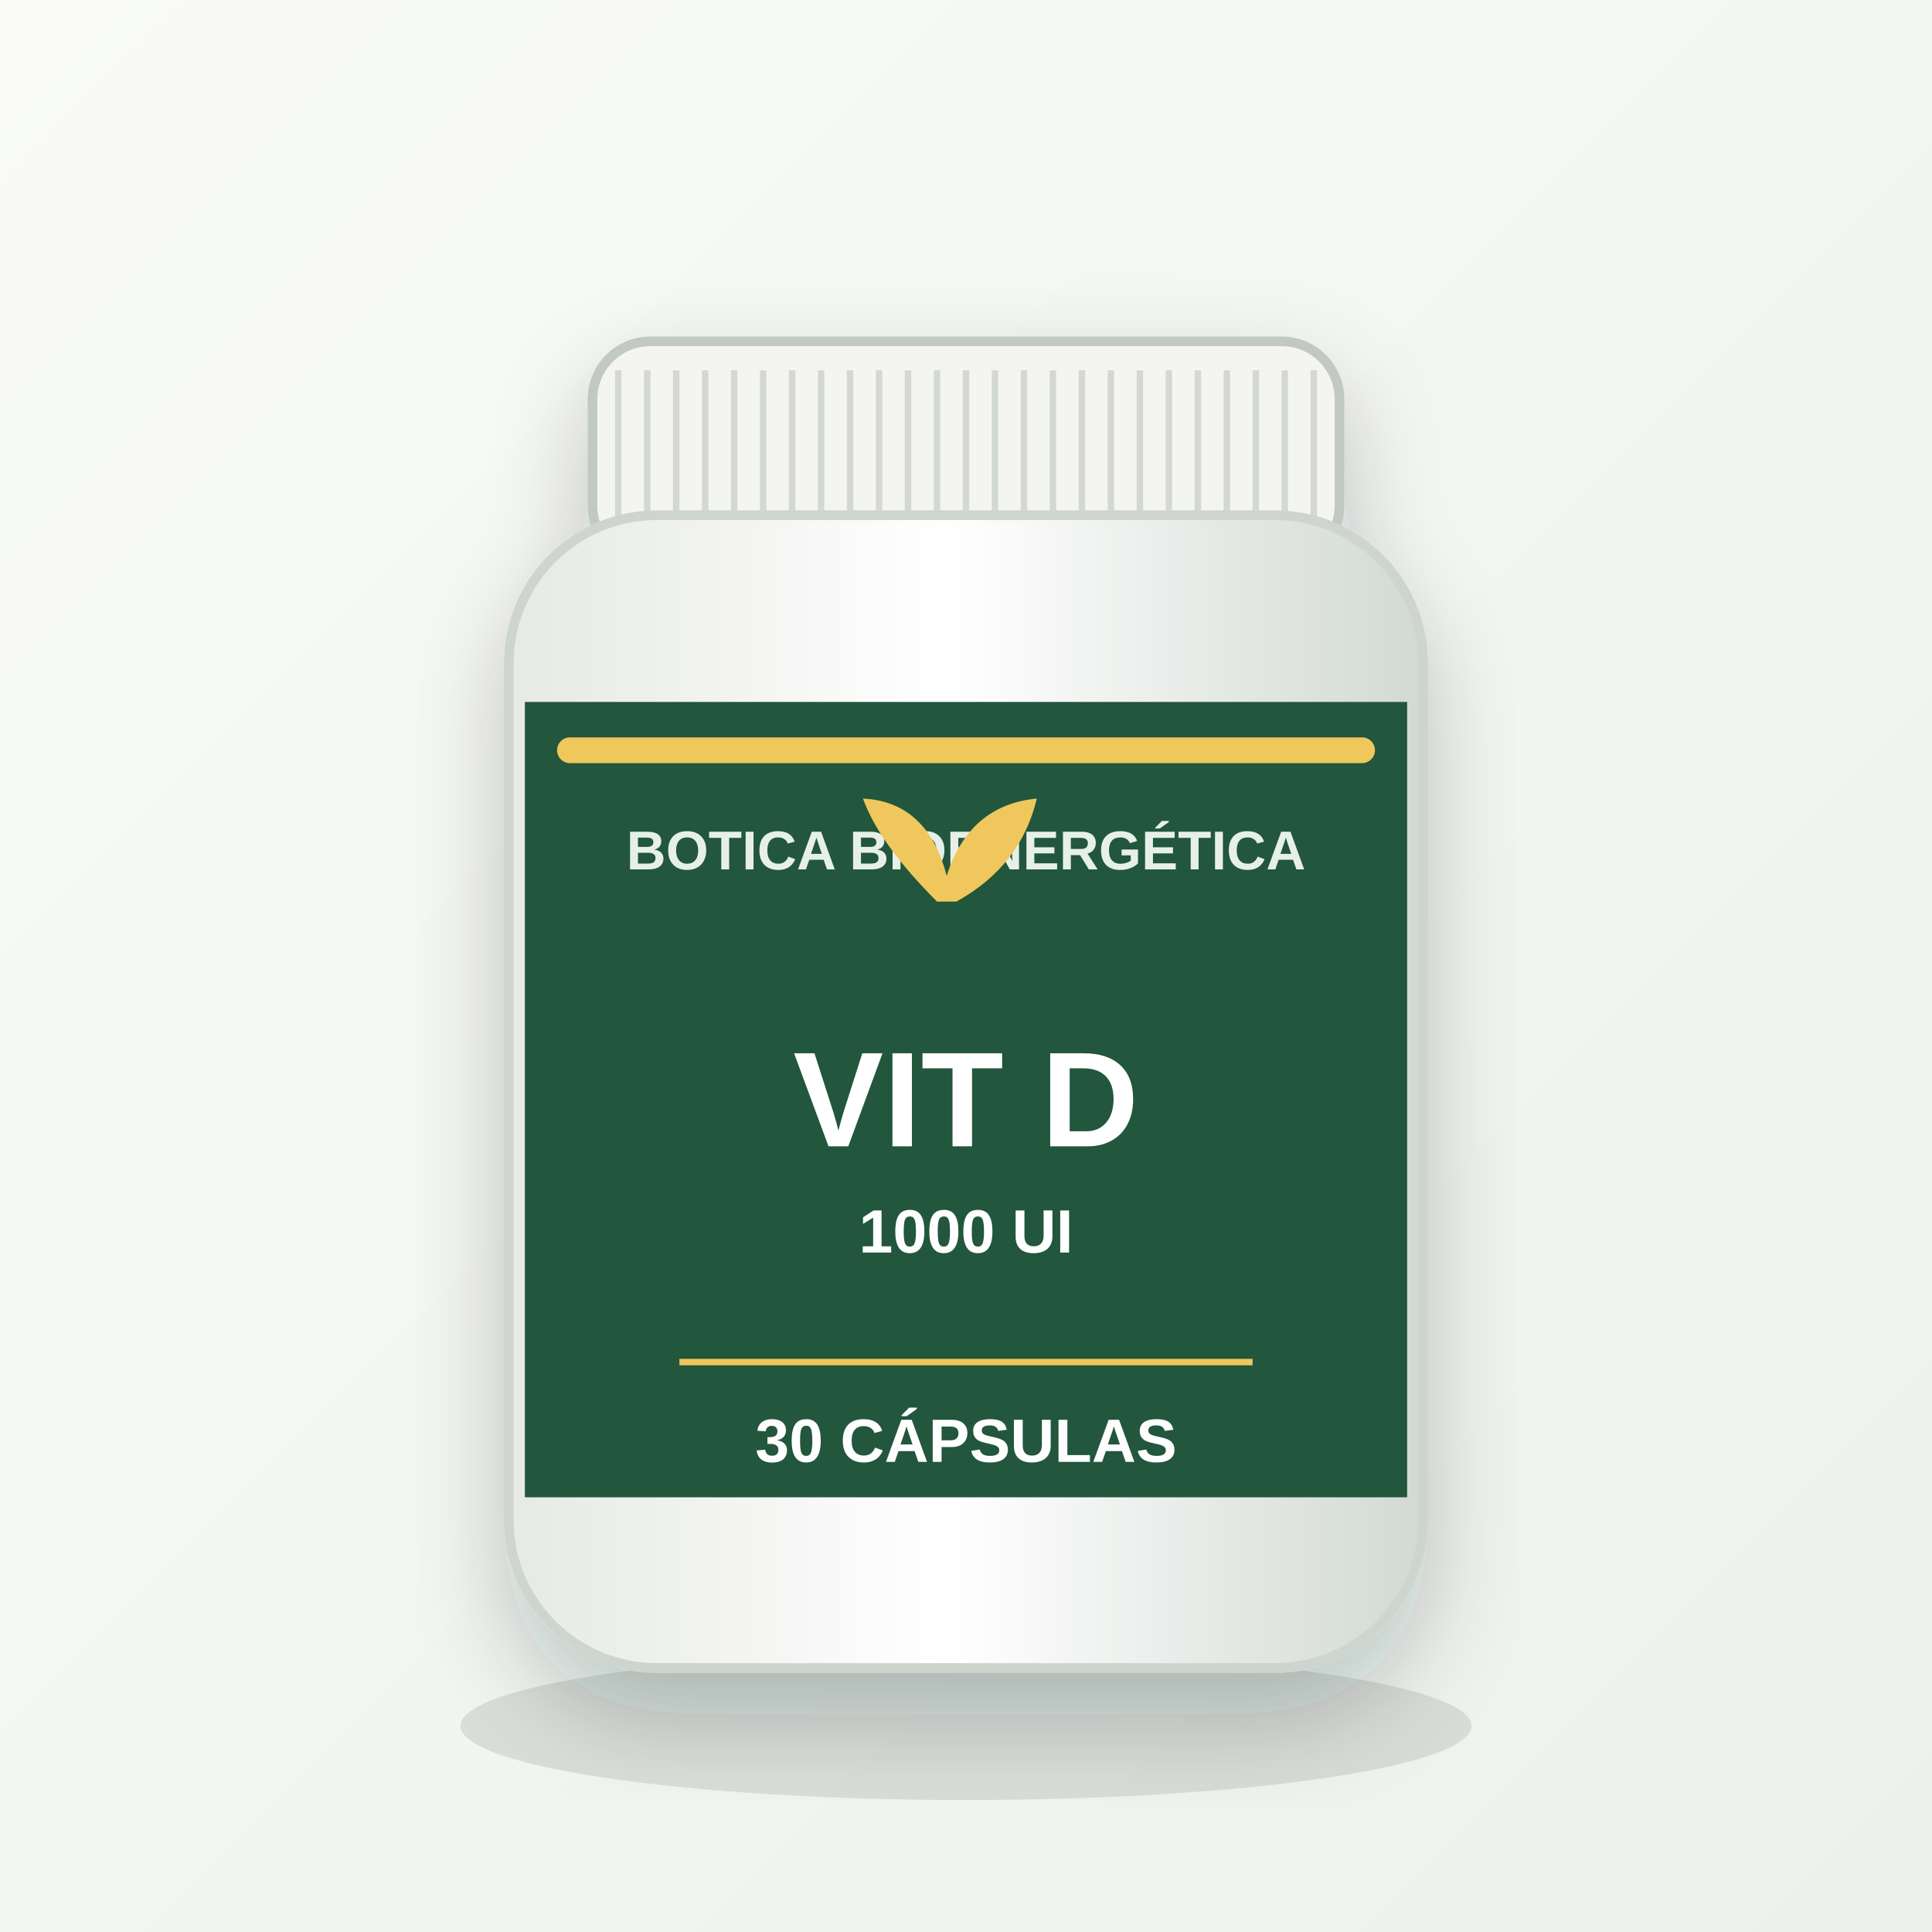
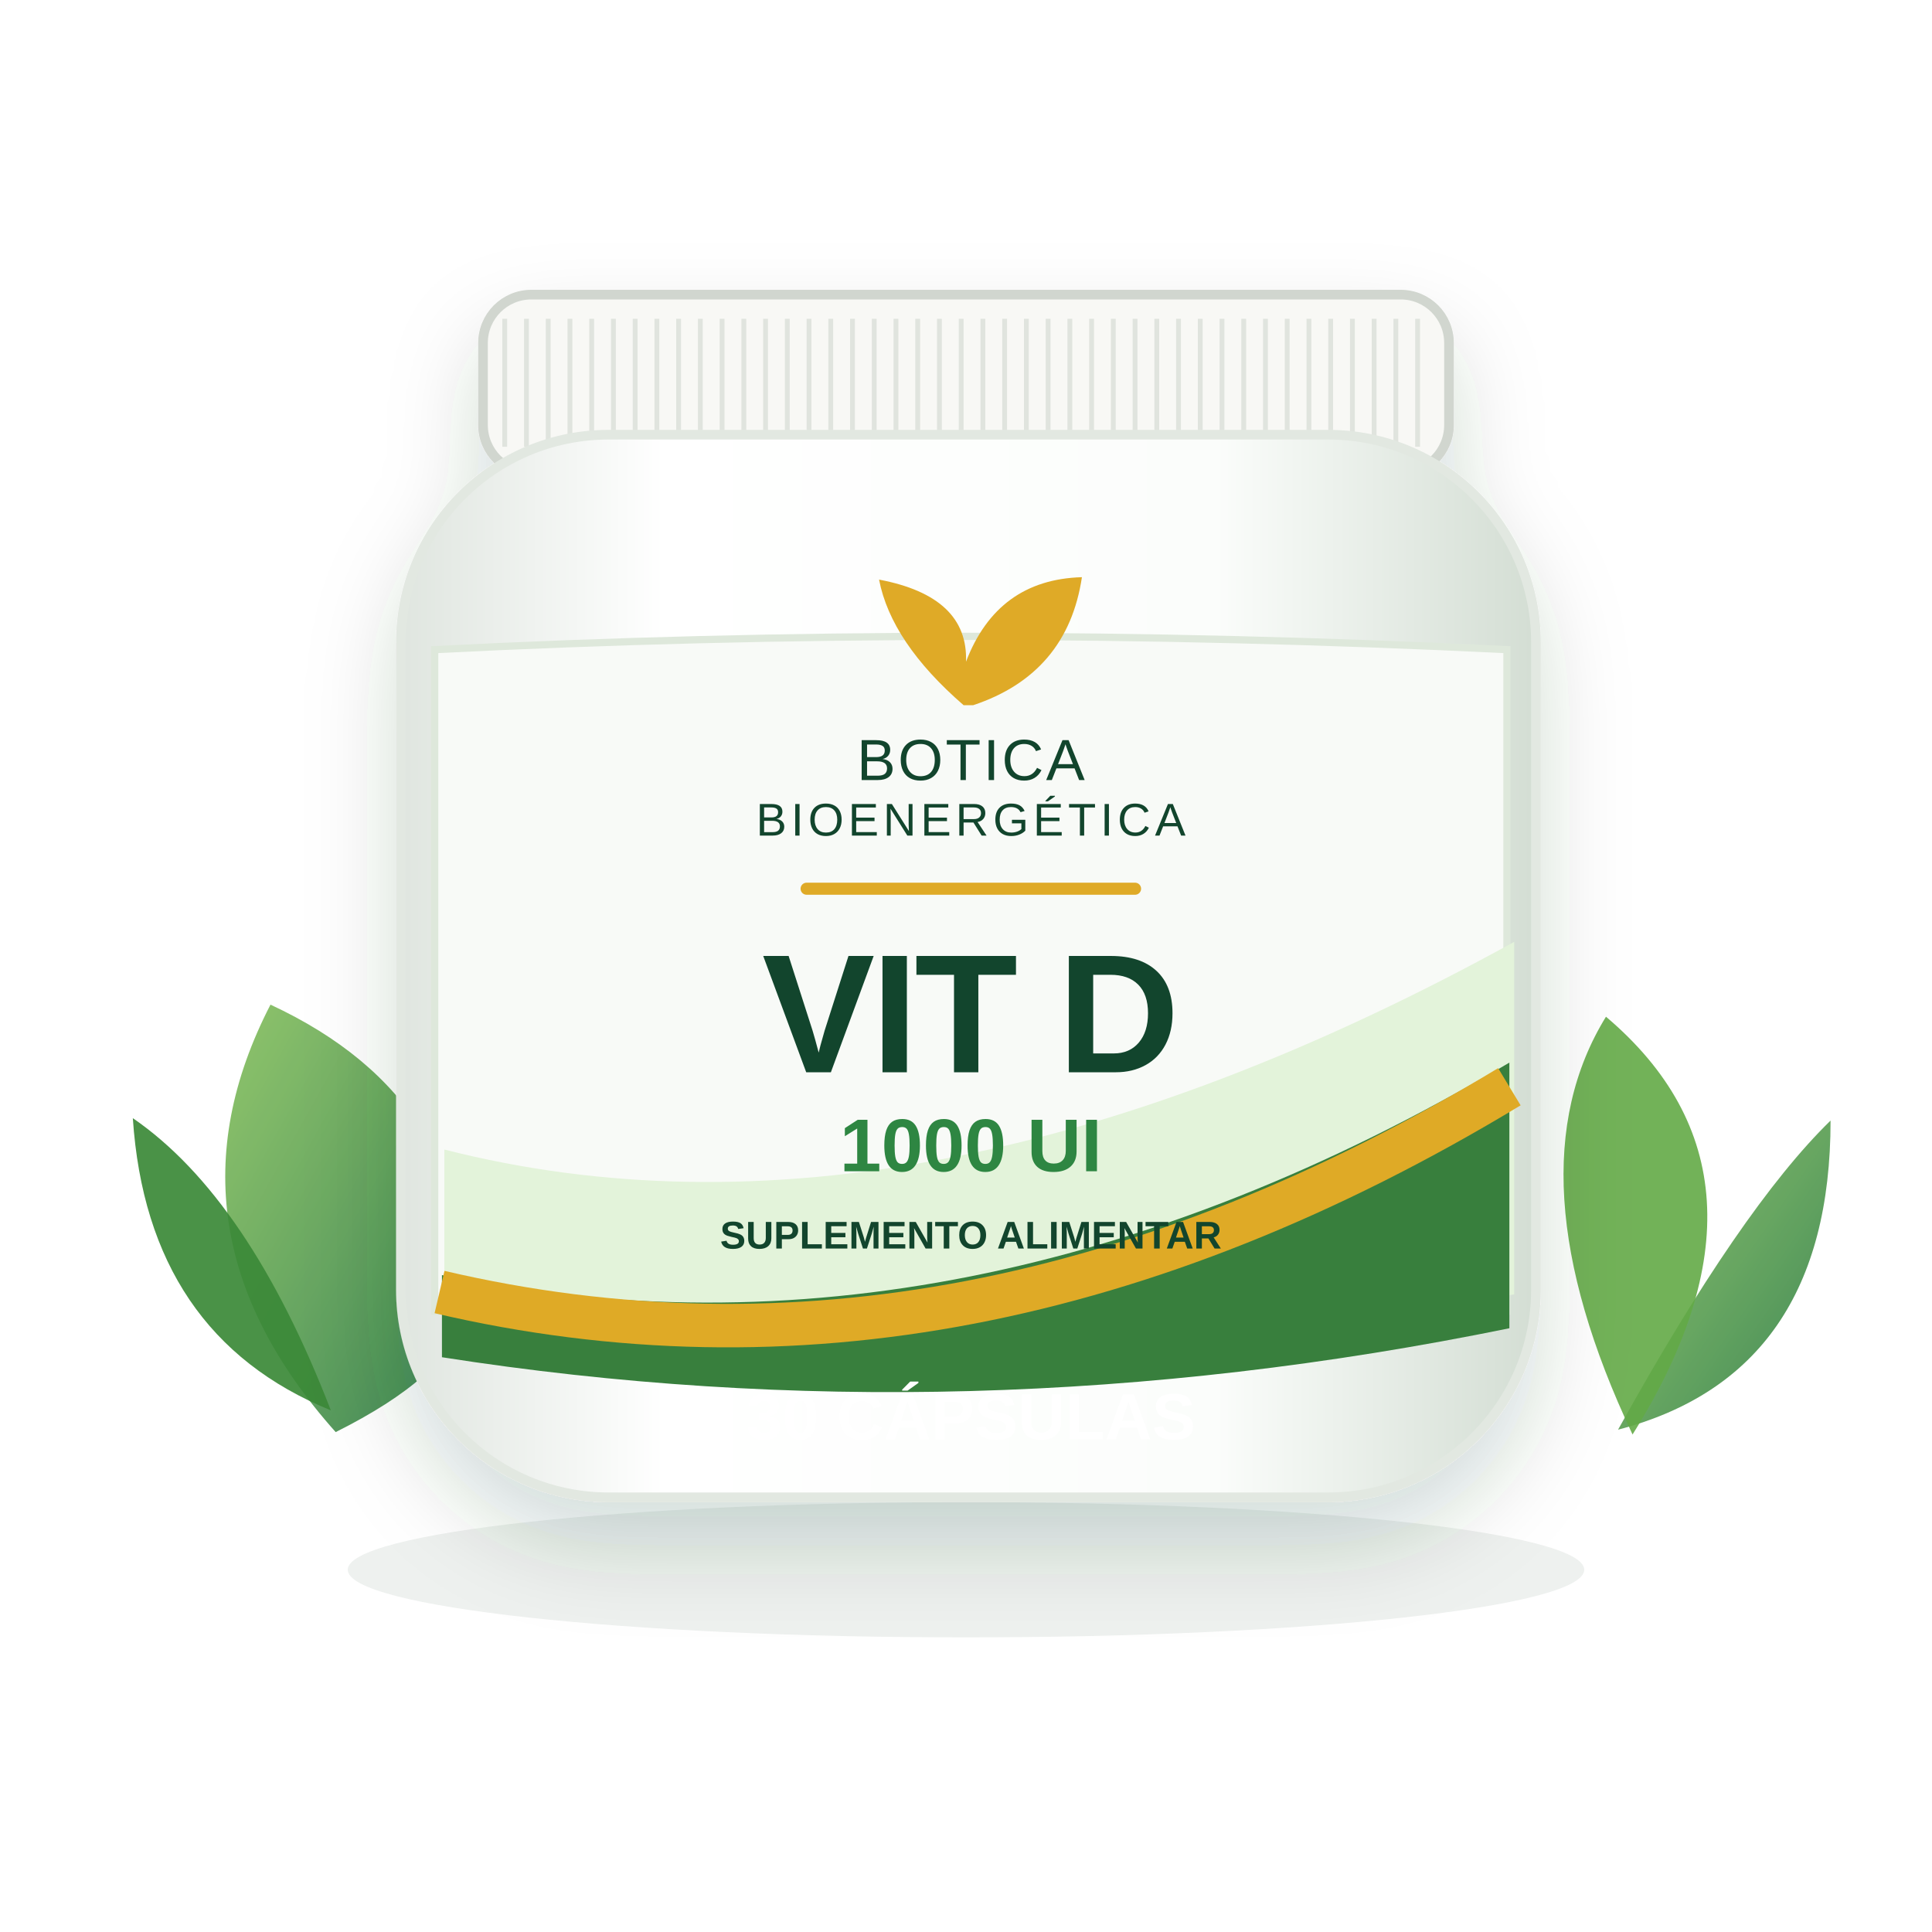
- <svg xmlns="http://www.w3.org/2000/svg" viewBox="0 0 600 600" role="img" aria-label="VIT D 1000 UI 30 CÁPSULAS">
+ <svg xmlns="http://www.w3.org/2000/svg" viewBox="0 0 800 800" role="img" aria-label="VIT D 1000 UI Botica Bioenergética">
  <defs>
-     <linearGradient id="bg" x2="1" y2="1">
-       <stop stop-color="#fafbf8" />
-       <stop offset="1" stop-color="#ecf1eb" />
+     <linearGradient id="glass" x1="0" x2="1">
+       <stop stop-color="#e0e6e0" />
+       <stop offset=".23" stop-color="#ffffff" />
+       <stop offset=".72" stop-color="#fbfdfb" />
+       <stop offset="1" stop-color="#d4ded4" />
    </linearGradient>
-     <linearGradient id="jar" x1="0" y1="0" x2="1" y2="0">
-       <stop stop-color="#e6e9e4" />
-       <stop offset=".48" stop-color="#ffffff" />
-       <stop offset="1" stop-color="#d2d9d3" />
+     <linearGradient id="amber" x1="0" x2="1">
+       <stop stop-color="#512e18" />
+       <stop offset=".45" stop-color="#b3753e" />
+       <stop offset="1" stop-color="#4e2c1b" />
    </linearGradient>
-     <filter id="shadow">
-       <feDropShadow dx="0" dy="13" stdDeviation="15" flood-color="#14251c" flood-opacity=".22" />
+     <filter id="shade" x="-30%" y="-30%" width="160%" height="160%">
+       <feDropShadow dx="0" dy="18" stdDeviation="18" flood-color="#0e3622" flood-opacity=".17" />
    </filter>
+     <linearGradient id="leaf" x1="0" y1="0" x2="1" y2="1">
+       <stop stop-color="#7dbb52" />
+       <stop offset="1" stop-color="#1e7339" />
+     </linearGradient>
  </defs>
-   <rect width="600" height="600" fill="url(#bg)" />
-   <ellipse cx="300" cy="536" rx="157" ry="23" fill="#1a2820" opacity=".11" />
-   <g filter="url(#shadow)">
-     <rect x="184" y="106" width="232" height="69" rx="18" fill="#f4f5f3" stroke="#c1c9c1" stroke-width="3" />
-     <path d="M192 115v48" stroke="#d3d8d3" stroke-width="2" />
-     <path d="M201 115v48" stroke="#d3d8d3" stroke-width="2" />
-     <path d="M210 115v48" stroke="#d3d8d3" stroke-width="2" />
-     <path d="M219 115v48" stroke="#d3d8d3" stroke-width="2" />
-     <path d="M228 115v48" stroke="#d3d8d3" stroke-width="2" />
-     <path d="M237 115v48" stroke="#d3d8d3" stroke-width="2" />
-     <path d="M246 115v48" stroke="#d3d8d3" stroke-width="2" />
-     <path d="M255 115v48" stroke="#d3d8d3" stroke-width="2" />
-     <path d="M264 115v48" stroke="#d3d8d3" stroke-width="2" />
-     <path d="M273 115v48" stroke="#d3d8d3" stroke-width="2" />
-     <path d="M282 115v48" stroke="#d3d8d3" stroke-width="2" />
-     <path d="M291 115v48" stroke="#d3d8d3" stroke-width="2" />
-     <path d="M300 115v48" stroke="#d3d8d3" stroke-width="2" />
-     <path d="M309 115v48" stroke="#d3d8d3" stroke-width="2" />
-     <path d="M318 115v48" stroke="#d3d8d3" stroke-width="2" />
-     <path d="M327 115v48" stroke="#d3d8d3" stroke-width="2" />
-     <path d="M336 115v48" stroke="#d3d8d3" stroke-width="2" />
-     <path d="M345 115v48" stroke="#d3d8d3" stroke-width="2" />
-     <path d="M354 115v48" stroke="#d3d8d3" stroke-width="2" />
-     <path d="M363 115v48" stroke="#d3d8d3" stroke-width="2" />
-     <path d="M372 115v48" stroke="#d3d8d3" stroke-width="2" />
-     <path d="M381 115v48" stroke="#d3d8d3" stroke-width="2" />
-     <path d="M390 115v48" stroke="#d3d8d3" stroke-width="2" />
-     <path d="M399 115v48" stroke="#d3d8d3" stroke-width="2" />
-     <path d="M408 115v48" stroke="#d3d8d3" stroke-width="2" />
-     <rect x="158" y="160" width="284" height="358" rx="46" fill="url(#jar)" stroke="#ced5ce" stroke-width="3" />
-     <path d="M163 218h274v247H163z" fill="#21563c" />
-     <rect x="173" y="229" width="254" height="8" rx="4" fill="#efc75b" />
-     <text x="300" y="270" font-family="Arial,sans-serif" text-anchor="middle" fill="#e6f0e9" font-size="17" font-weight="700">BOTICA BIOENERGÉTICA</text>
-     <path d="M291 280q-18-18-23-32q20 1 26 24q7-22 28-24q-5 21-25 32" fill="#efc75b" />
-     <text x="300" y="356" text-anchor="middle" font-family="Arial,sans-serif" font-size="42" font-weight="900" fill="#ffffff">VIT D</text>
-     <text x="300" y="389" text-anchor="middle" font-family="Arial,sans-serif" font-size="19" font-weight="700" fill="#ffffff">1000 UI</text>
-     <path d="M211 423h178" stroke="#efc75b" stroke-width="2" />
-     <text x="300" y="454" text-anchor="middle" font-family="Arial,sans-serif" font-size="19" font-weight="700" fill="#ffffff">30 CÁPSULAS</text>
+   <rect width="800" height="800" fill="#ffffff" />
+   <ellipse cx="400" cy="650" rx="256" ry="28" fill="#21472e" opacity=".08" />
+   <path d="M139 593Q64 509 112 416Q198 456 192 546Q185 570 139 593Z" fill="url(#leaf)" opacity=".85" />
+   <path d="M137 584Q103 496 55 463Q61 553 137 584Z" fill="#3b8937" opacity=".92" />
+   <path d="M670 592Q721 500 758 464Q758 569 670 592Z" fill="url(#leaf)" opacity=".85" />
+   <path d="M676 594Q625 486 665 421Q743 487 676 594Z" fill="#63aa46" opacity=".9" />
+   <g filter="url(#shade)">
+     <rect x="200" y="122" width="400" height="74" rx="20" fill="#f8f8f5" stroke="#d1d6cf" stroke-width="4" />
+     <path d="M209 132v53" stroke="#e0e4de" stroke-width="2" />
+     <path d="M218 132v53" stroke="#e0e4de" stroke-width="2" />
+     <path d="M227 132v53" stroke="#e0e4de" stroke-width="2" />
+     <path d="M236 132v53" stroke="#e0e4de" stroke-width="2" />
+     <path d="M245 132v53" stroke="#e0e4de" stroke-width="2" />
+     <path d="M254 132v53" stroke="#e0e4de" stroke-width="2" />
+     <path d="M263 132v53" stroke="#e0e4de" stroke-width="2" />
+     <path d="M272 132v53" stroke="#e0e4de" stroke-width="2" />
+     <path d="M281 132v53" stroke="#e0e4de" stroke-width="2" />
+     <path d="M290 132v53" stroke="#e0e4de" stroke-width="2" />
+     <path d="M299 132v53" stroke="#e0e4de" stroke-width="2" />
+     <path d="M308 132v53" stroke="#e0e4de" stroke-width="2" />
+     <path d="M317 132v53" stroke="#e0e4de" stroke-width="2" />
+     <path d="M326 132v53" stroke="#e0e4de" stroke-width="2" />
+     <path d="M335 132v53" stroke="#e0e4de" stroke-width="2" />
+     <path d="M344 132v53" stroke="#e0e4de" stroke-width="2" />
+     <path d="M353 132v53" stroke="#e0e4de" stroke-width="2" />
+     <path d="M362 132v53" stroke="#e0e4de" stroke-width="2" />
+     <path d="M371 132v53" stroke="#e0e4de" stroke-width="2" />
+     <path d="M380 132v53" stroke="#e0e4de" stroke-width="2" />
+     <path d="M389 132v53" stroke="#e0e4de" stroke-width="2" />
+     <path d="M398 132v53" stroke="#e0e4de" stroke-width="2" />
+     <path d="M407 132v53" stroke="#e0e4de" stroke-width="2" />
+     <path d="M416 132v53" stroke="#e0e4de" stroke-width="2" />
+     <path d="M425 132v53" stroke="#e0e4de" stroke-width="2" />
+     <path d="M434 132v53" stroke="#e0e4de" stroke-width="2" />
+     <path d="M443 132v53" stroke="#e0e4de" stroke-width="2" />
+     <path d="M452 132v53" stroke="#e0e4de" stroke-width="2" />
+     <path d="M461 132v53" stroke="#e0e4de" stroke-width="2" />
+     <path d="M470 132v53" stroke="#e0e4de" stroke-width="2" />
+     <path d="M479 132v53" stroke="#e0e4de" stroke-width="2" />
+     <path d="M488 132v53" stroke="#e0e4de" stroke-width="2" />
+     <path d="M497 132v53" stroke="#e0e4de" stroke-width="2" />
+     <path d="M506 132v53" stroke="#e0e4de" stroke-width="2" />
+     <path d="M515 132v53" stroke="#e0e4de" stroke-width="2" />
+     <path d="M524 132v53" stroke="#e0e4de" stroke-width="2" />
+     <path d="M533 132v53" stroke="#e0e4de" stroke-width="2" />
+     <path d="M542 132v53" stroke="#e0e4de" stroke-width="2" />
+     <path d="M551 132v53" stroke="#e0e4de" stroke-width="2" />
+     <path d="M560 132v53" stroke="#e0e4de" stroke-width="2" />
+     <path d="M569 132v53" stroke="#e0e4de" stroke-width="2" />
+     <path d="M578 132v53" stroke="#e0e4de" stroke-width="2" />
+     <path d="M587 132v53" stroke="#e0e4de" stroke-width="2" />
+     <rect x="166" y="180" width="470" height="440" rx="86" fill="url(#glass)" stroke="#e2e8e1" stroke-width="4" />
+     <path d="M180 269Q398 258 624 269V543Q398 554 180 543Z" fill="#f8faf7" stroke="#dee8db" stroke-width="3" />
+     <path d="M184 476Q380 526 627 390V536Q376 572 184 535Z" fill="#e3f3da" />
+     <path d="M183 528Q400 573 625 440V550Q400 596 183 562Z" fill="#387f3e" />
+     <path d="M182 535Q400 586 625 450" fill="none" stroke="#dfaa27" stroke-width="18" />
+   </g>
+   <g font-family="Arial,Helvetica,sans-serif" text-anchor="middle">
+     <path d="M399 292q-30-26-35-52q37 7 36 34q13-34 48-35q-6 40-45 53" fill="#dfaa27" />
+     <text x="402" y="323" fill="#12452d" font-size="24" letter-spacing="1">BOTICA</text>
+     <text x="402" y="346" fill="#12452d" font-size="19" letter-spacing="1.8">BIOENERGÉTICA</text>
+     <path d="M334 368h136" stroke="#dfaa27" stroke-width="5" stroke-linecap="round" />
+     <text x="402" y="444" fill="#12452d" font-size="70" font-weight="900" letter-spacing="-1.5">VIT D</text>
+     <text x="402" y="485" fill="#2e8642" font-size="31" font-weight="800">1000 UI</text>
+     <text x="402" y="517" fill="#12452d" font-size="16" font-weight="600">SUPLEMENTO ALIMENTAR</text>
+     <text x="402" y="596" fill="#ffffff" font-size="27" font-weight="800">30 CÁPSULAS</text>
  </g>
</svg>
